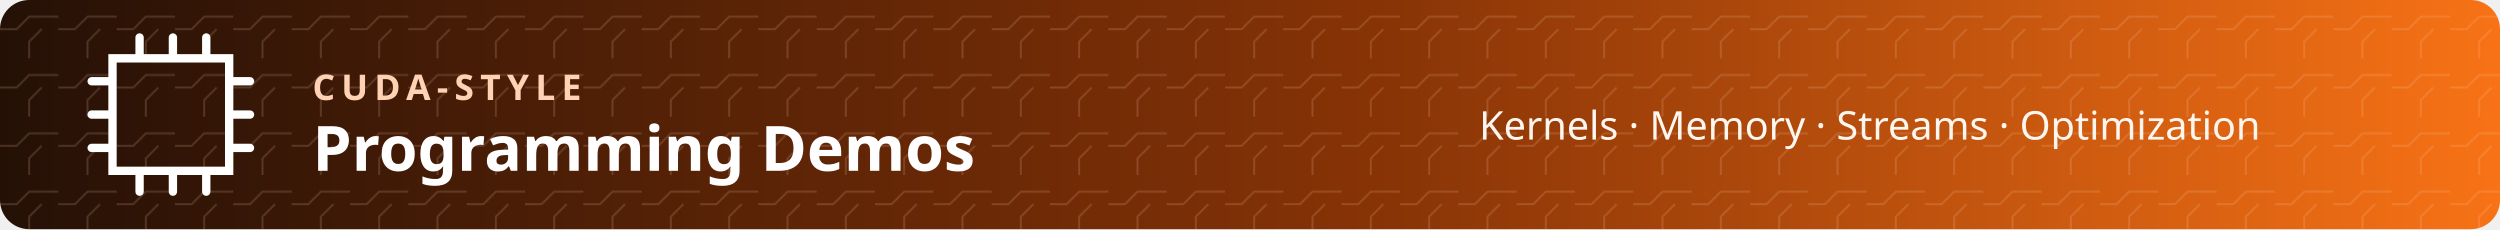
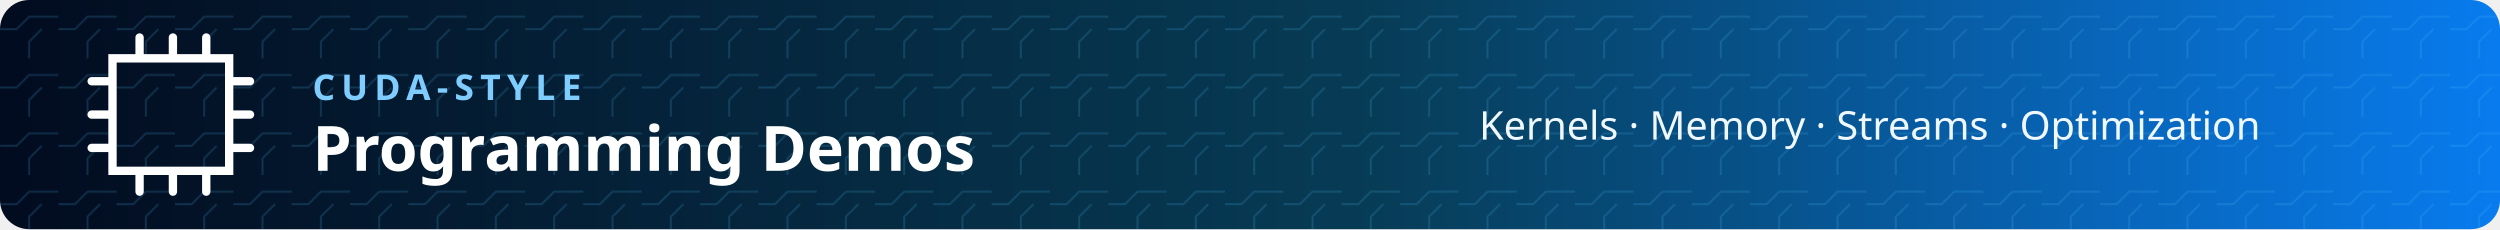
<svg xmlns="http://www.w3.org/2000/svg" width="1200" height="110" viewBox="0 0 1200 110" role="img" aria-labelledby="title desc">
  <defs>
    <linearGradient id="g" x1="0" x2="1">
-       <stop stop-color="#241006" />
-       <stop offset=".55" stop-color="#873306" />
-       <stop offset="1" stop-color="#f97316" />
+       <stop stop-color="#020b1f" />
+       <stop offset=".55" stop-color="#073c56" />
+       <stop offset="1" stop-color="#087cf0" />
    </linearGradient>
    <pattern id="p" width="28" height="28" patternUnits="userSpaceOnUse">
-       <path d="M0 14h8l6-6h14M14 28v-8l6-6" fill="none" stroke="#ffd2b4" stroke-opacity=".16" />
+       <path d="M0 14h8l6-6h14M14 28v-8l6-6" fill="none" stroke="#54c7ff" stroke-opacity=".16" />
    </pattern>
  </defs>
  <rect width="1200" height="110" rx="14" fill="url(#g)" />
  <rect width="1200" height="110" rx="14" fill="url(#p)" />
  <path d="M54 28h56v54H54zM44 39h10m-10 16h10m-10 16h10m56-32h10m-10 16h10m-10 16h10M67 18v10m16-10v10m16-10v10M67 82v10m16-10v10m16-10v10" fill="none" stroke="#fff" stroke-width="4" stroke-linecap="round" />
-   <text x="150" y="48" fill="#ffd2b4" font-family="Noto Sans, Arial, sans-serif" font-size="17" font-weight="700" letter-spacing="3">CUDA-STYLE</text>
+   <text x="150" y="48" fill="#7fcdff" font-family="Noto Sans, Arial, sans-serif" font-size="17" font-weight="700" letter-spacing="3">CUDA-STYLE</text>
  <text x="150" y="82" fill="#fff" font-family="Noto Sans, Arial, sans-serif" font-size="30" font-weight="700">Programming Demos</text>
-   <text x="710" y="67" fill="#fff6ef" font-family="Noto Sans, Arial, sans-serif" font-size="19">Kernels · Memory · Streams · Optimization</text>
+   <text x="710" y="67" fill="#f0f8ff" font-family="Noto Sans, Arial, sans-serif" font-size="19">Kernels · Memory · Streams · Optimization</text>
</svg>
